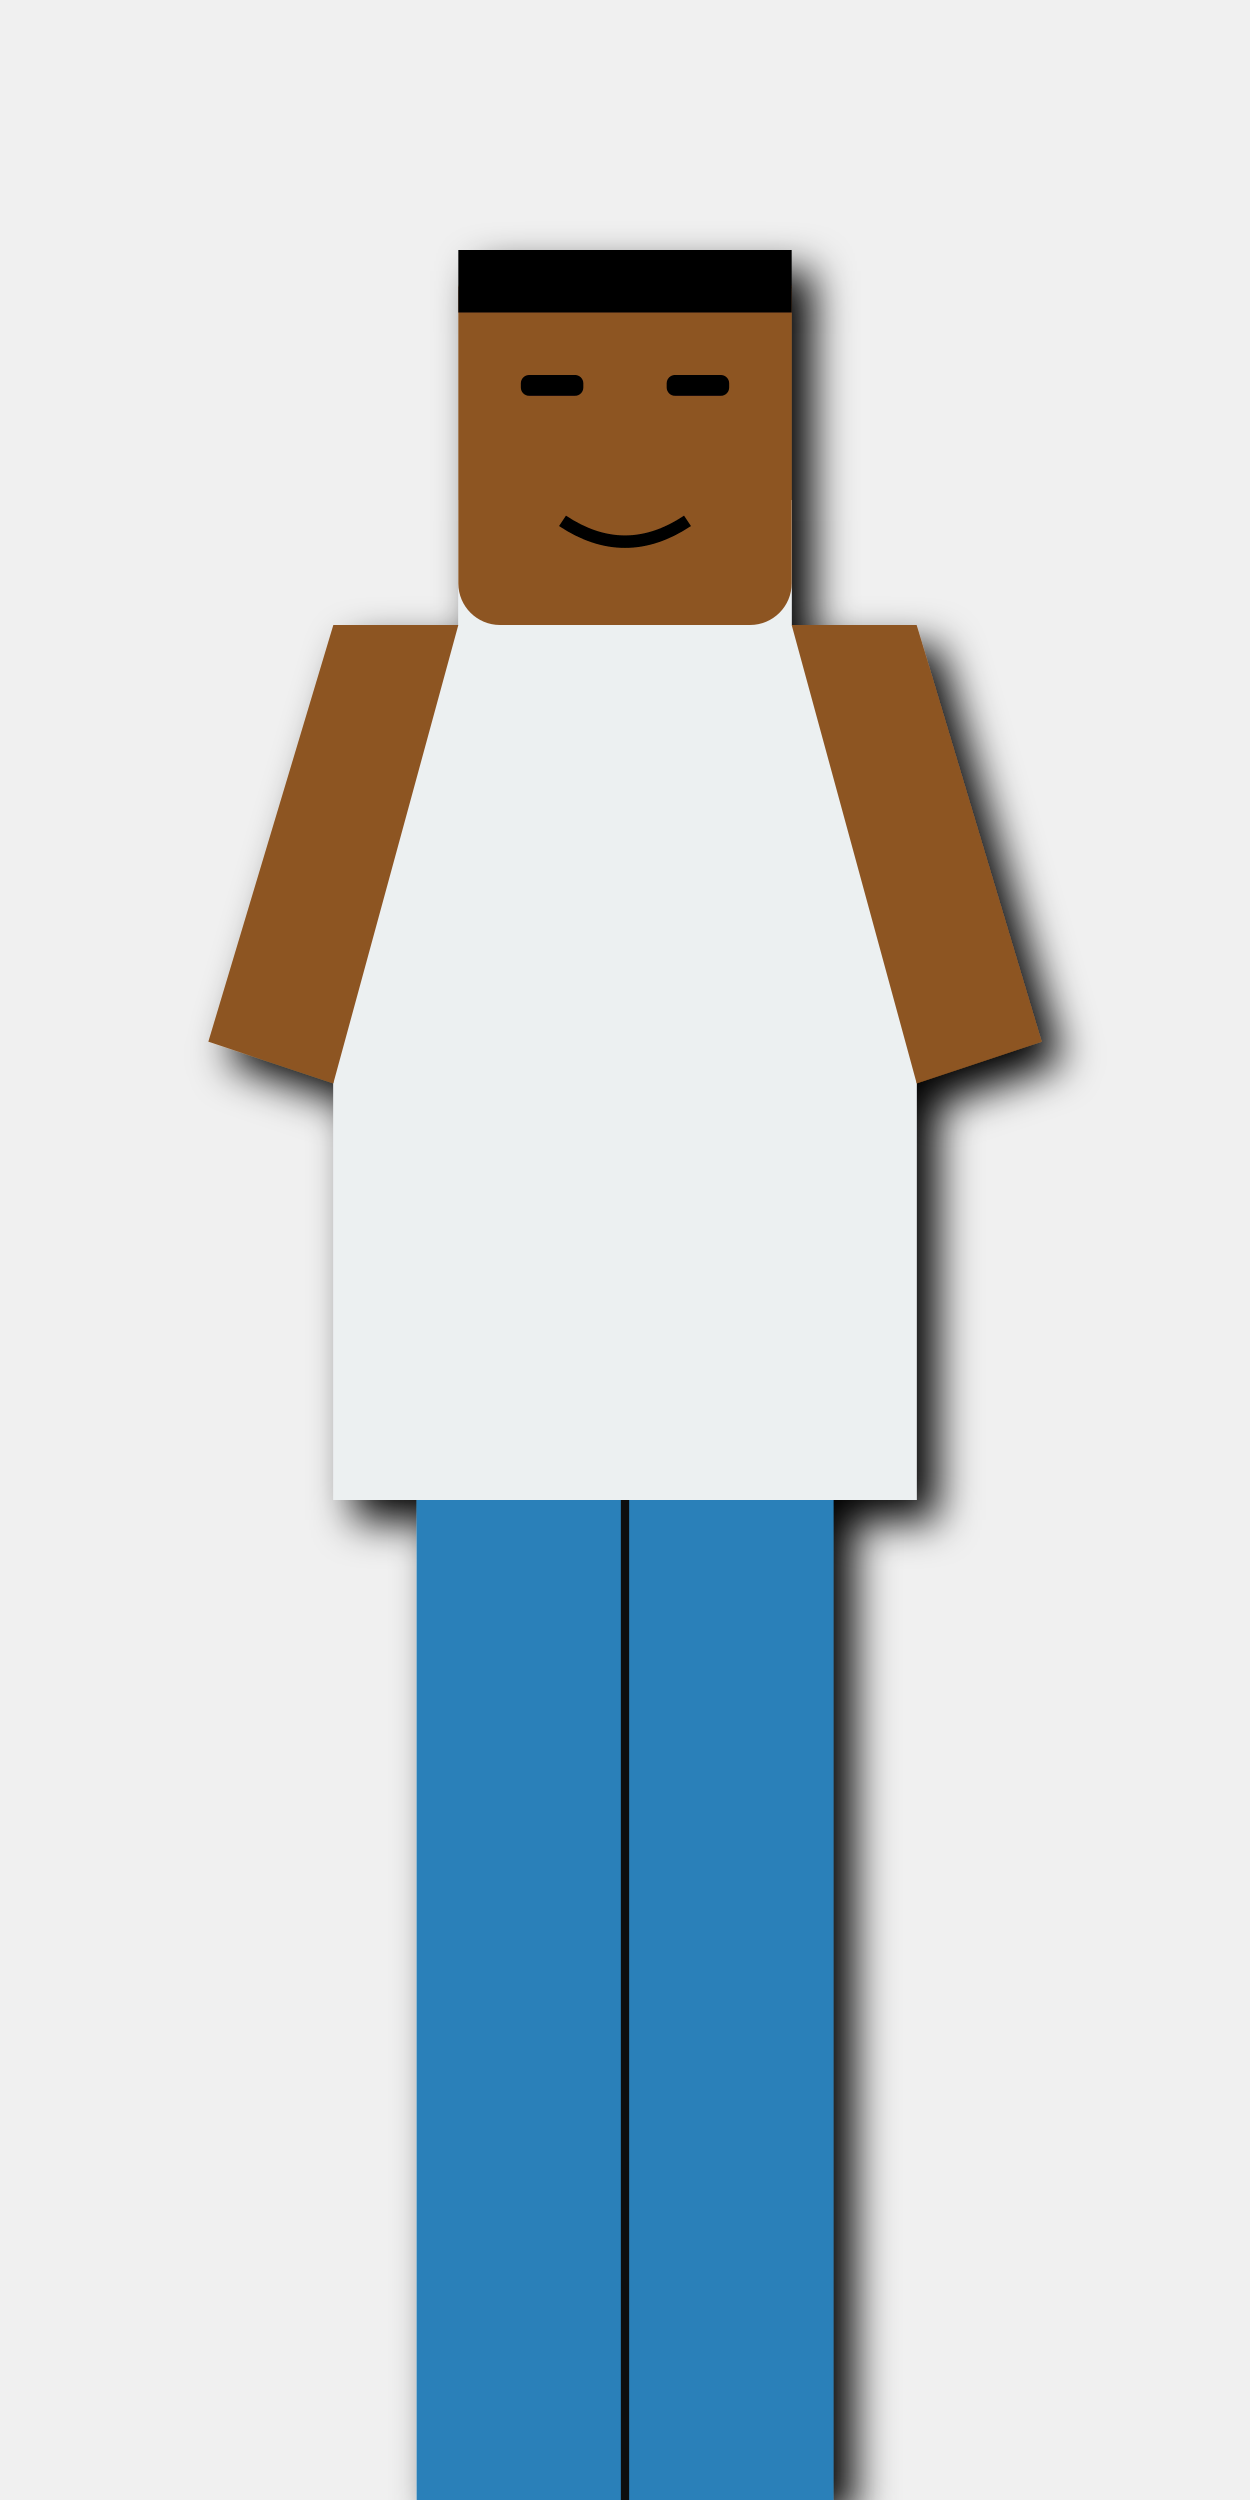
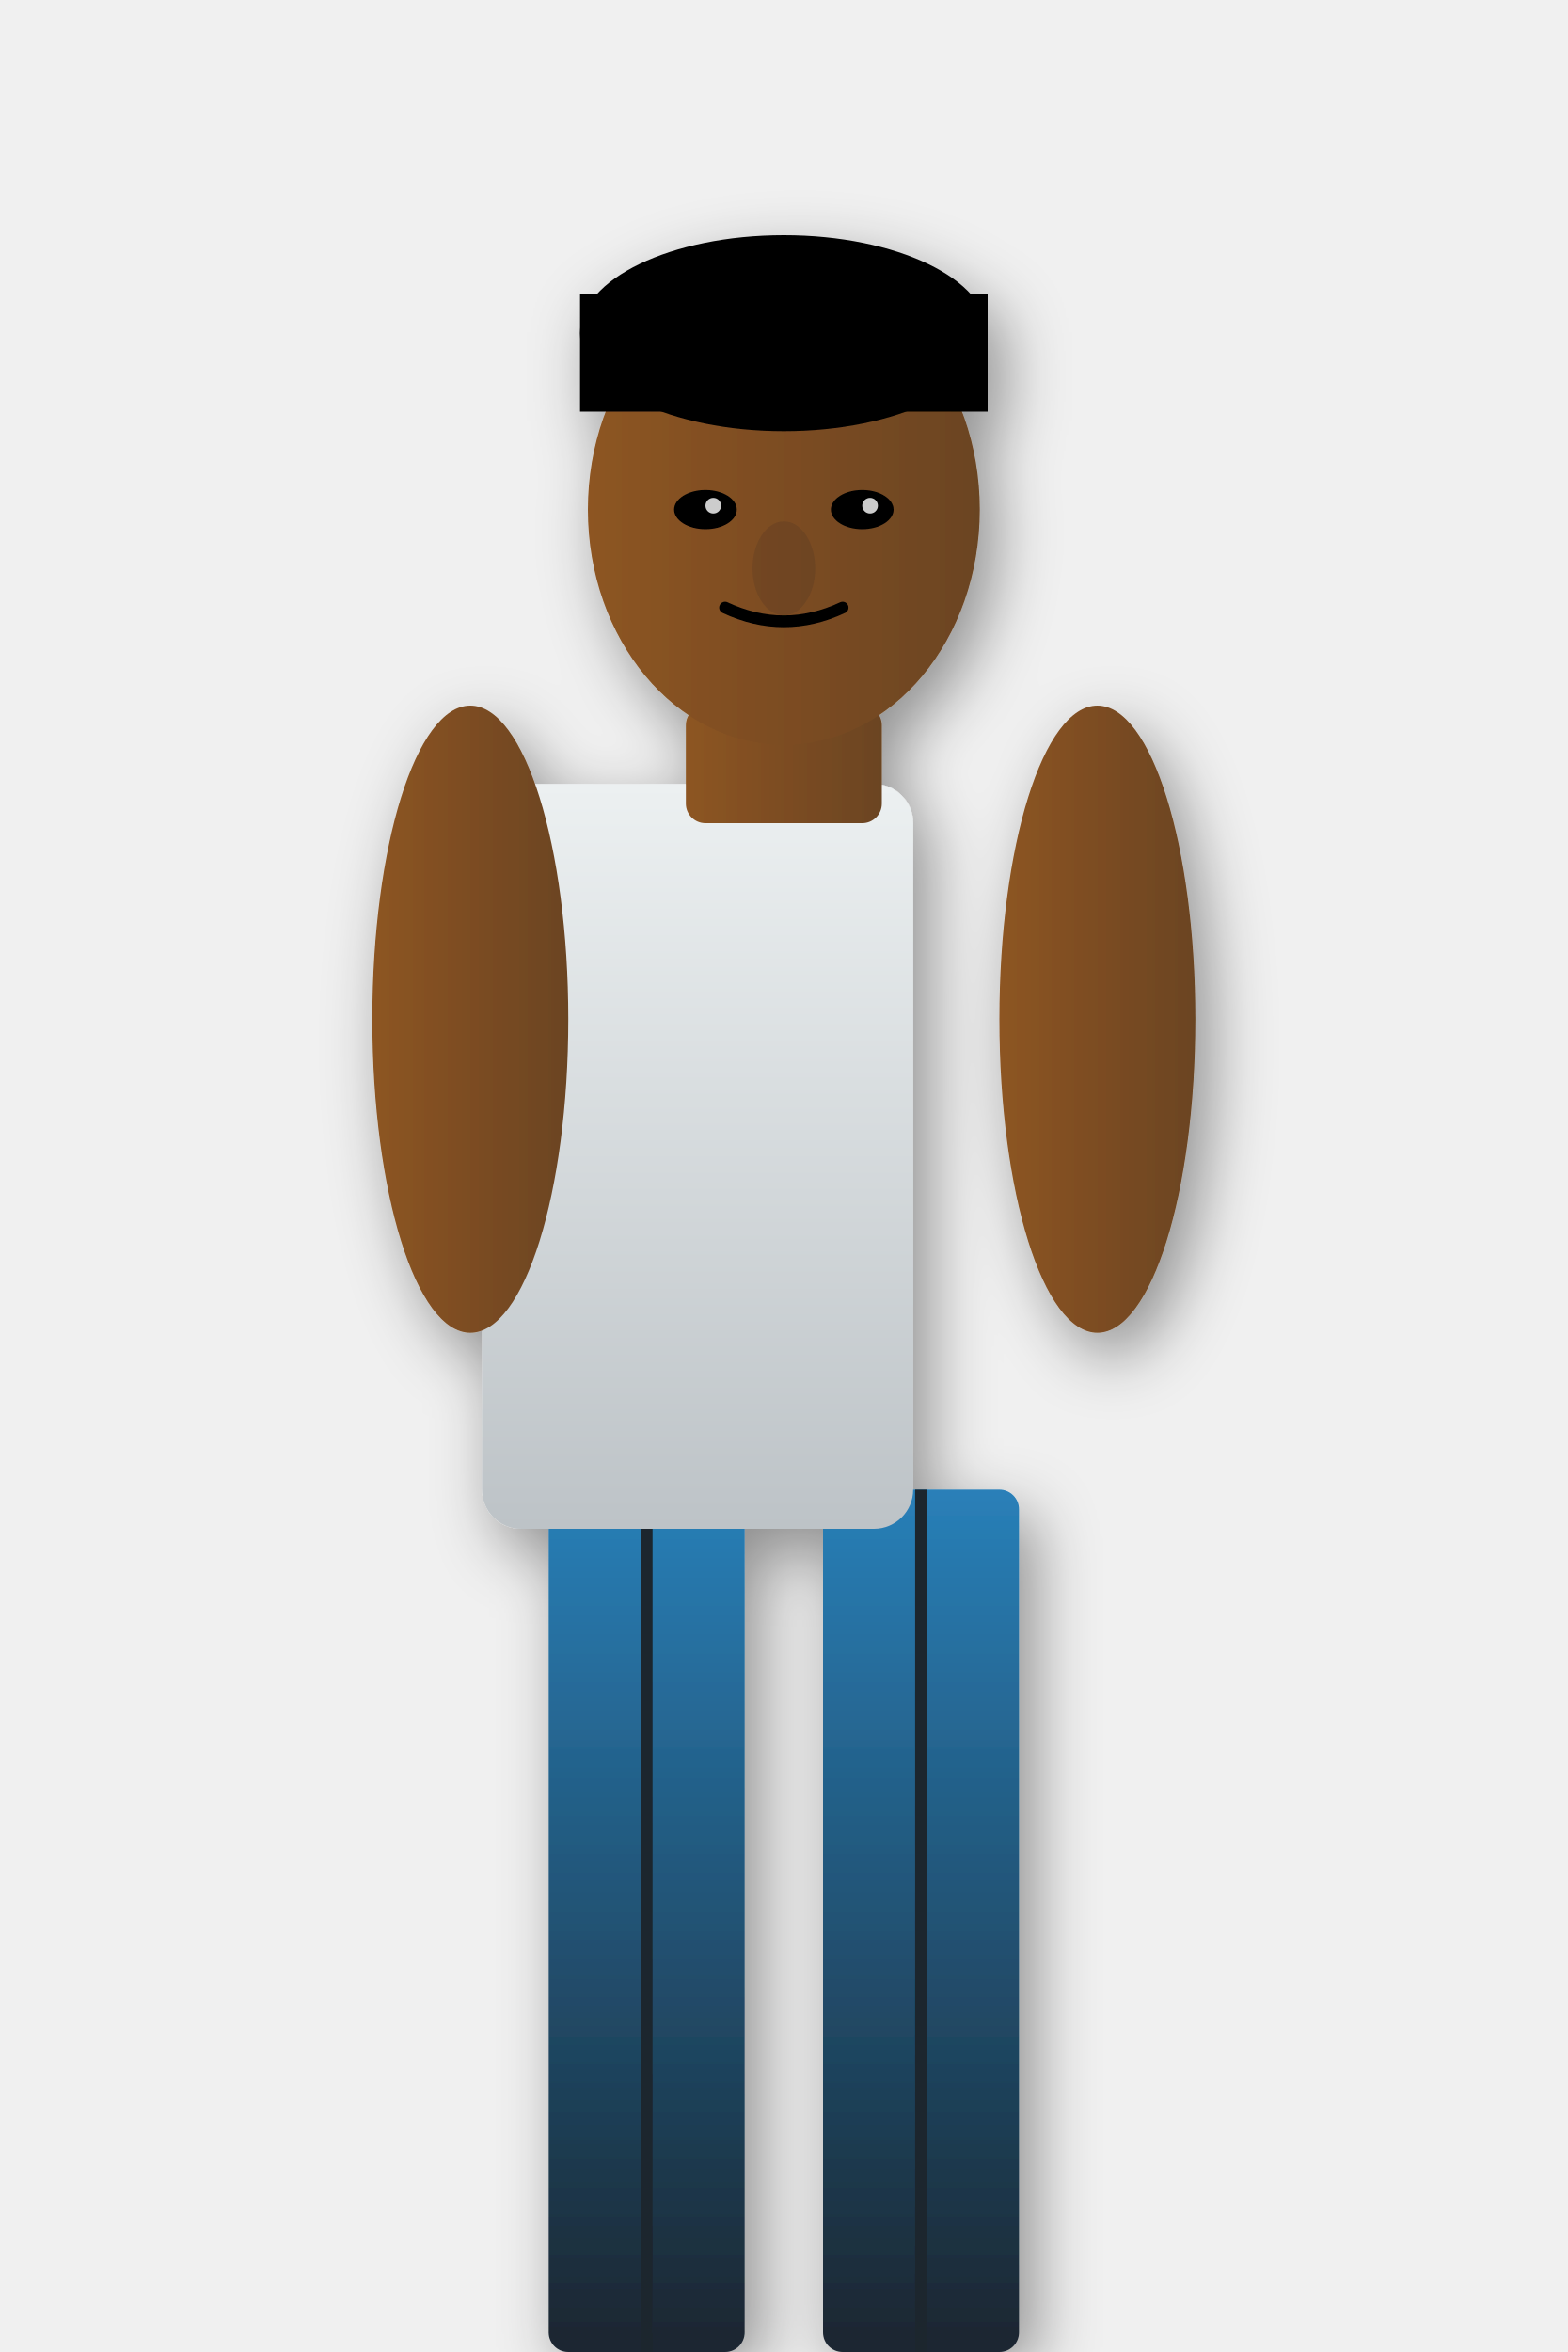
- <svg xmlns="http://www.w3.org/2000/svg" viewBox="0 0 300 600">
+ <svg xmlns="http://www.w3.org/2000/svg" viewBox="0 0 400 600" preserveAspectRatio="xMidYMax meet">
  <defs>
-     <filter id="shadow" x="-20%" y="-20%" width="140%" height="140%">
-       <feGaussianBlur in="SourceAlpha" stdDeviation="5" />
-       <feOffset dx="5" dy="5" result="offsetblur" />
+     <linearGradient id="skinGradcj" x1="0%" y1="0%" x2="100%" y2="0%">
+       <stop offset="0%" style="stop-color:#8d5524;stop-opacity:1" />
+       <stop offset="100%" style="stop-color:#6b4423;stop-opacity:1" />
+     </linearGradient>
+     <linearGradient id="shirtGradcj" x1="0%" y1="0%" x2="0%" y2="100%">
+       <stop offset="0%" style="stop-color:#ecf0f1;stop-opacity:1" />
+       <stop offset="100%" style="stop-color:#bdc3c7;stop-opacity:1" />
+     </linearGradient>
+     <linearGradient id="pantsGradcj" x1="0%" y1="0%" x2="0%" y2="100%">
+       <stop offset="0%" style="stop-color:#2980b9;stop-opacity:1" />
+       <stop offset="100%" style="stop-color:#1a252f;stop-opacity:1" />
+     </linearGradient>
+     <filter id="shadowcj" x="-50%" y="-50%" width="200%" height="200%">
+       <feGaussianBlur in="SourceAlpha" stdDeviation="8" />
+       <feOffset dx="4" dy="6" result="offsetblur" />
+       <feComponentTransfer>
+         <feFuncA type="linear" slope="0.4" />
+       </feComponentTransfer>
      <feMerge>
-         <feMergeNode in="offsetblur" />
+         <feMergeNode />
        <feMergeNode in="SourceGraphic" />
      </feMerge>
    </filter>
  </defs>
-   <g filter="url(#shadow)">
-     <path d="M100.0,600 L100.0,350 L200.0,350 L200.0,600" fill="#2980b9" />
-     <path d="M150,350 L150,600" stroke="#111" stroke-width="2" />
-     <path d="M80,360 L220,360 L220,150 L190.0,150 L190,120 L110,120 L110.0,150 L80,150 Z" fill="#ecf0f1" />
-     <path d="M80,150 L50,250 L80,260 L110.0,150" fill="#8d5524" />
-     <path d="M220,150 L250,250 L220,260 L190.0,150" fill="#8d5524" />
-     <rect x="110" y="60" width="80" height="90" rx="10" fill="#8d5524" />
-     <path d="M110,60 L190,60 L190,75 L110,75 Z" fill="#000" />
-     <rect x="125" y="90" width="15" height="5" rx="2" fill="#000" />
-     <rect x="160" y="90" width="15" height="5" rx="2" fill="#000" />
-     <path d="M135,125 Q150,135 165,125" stroke="#000" stroke-width="3" fill="none" />
+   <g filter="url(#shadowcj)">
+     <rect x="140" y="380" width="50" height="220" fill="url(#pantsGradcj)" rx="5" />
+     <rect x="210" y="380" width="50" height="220" fill="url(#pantsGradcj)" rx="5" />
+     <line x1="165" y1="380" x2="165" y2="600" stroke="#1a252f" stroke-width="3" />
+     <line x1="235" y1="380" x2="235" y2="600" stroke="#1a252f" stroke-width="3" />
+     <rect x="123" y="200" width="110" height="190" fill="url(#shirtGradcj)" rx="10" />
+     <ellipse cx="120" cy="260" rx="25" ry="80" fill="url(#skinGradcj)" />
+     <ellipse cx="280" cy="260" rx="25" ry="80" fill="url(#skinGradcj)" />
+     <rect x="175" y="180" width="50" height="30" fill="url(#skinGradcj)" rx="5" />
+     <ellipse cx="200" cy="130" rx="50" ry="60" fill="url(#skinGradcj)" />
+     <ellipse cx="200" cy="85" rx="52" ry="25" fill="#000" />
+     <rect x="148" y="75" width="104" height="30" fill="#000" />
+     <ellipse cx="180" cy="130" rx="8" ry="5" fill="#000" />
+     <ellipse cx="220" cy="130" rx="8" ry="5" fill="#000" />
+     <circle cx="182" cy="129" r="2" fill="#fff" opacity="0.8" />
+     <circle cx="222" cy="129" r="2" fill="#fff" opacity="0.8" />
+     <path d="M185,155 Q200,162 215,155" stroke="#000" stroke-width="3" fill="none" stroke-linecap="round" />
+     <ellipse cx="200" cy="145" rx="8" ry="12" fill="#000" opacity="0.1" />
  </g>
</svg>
